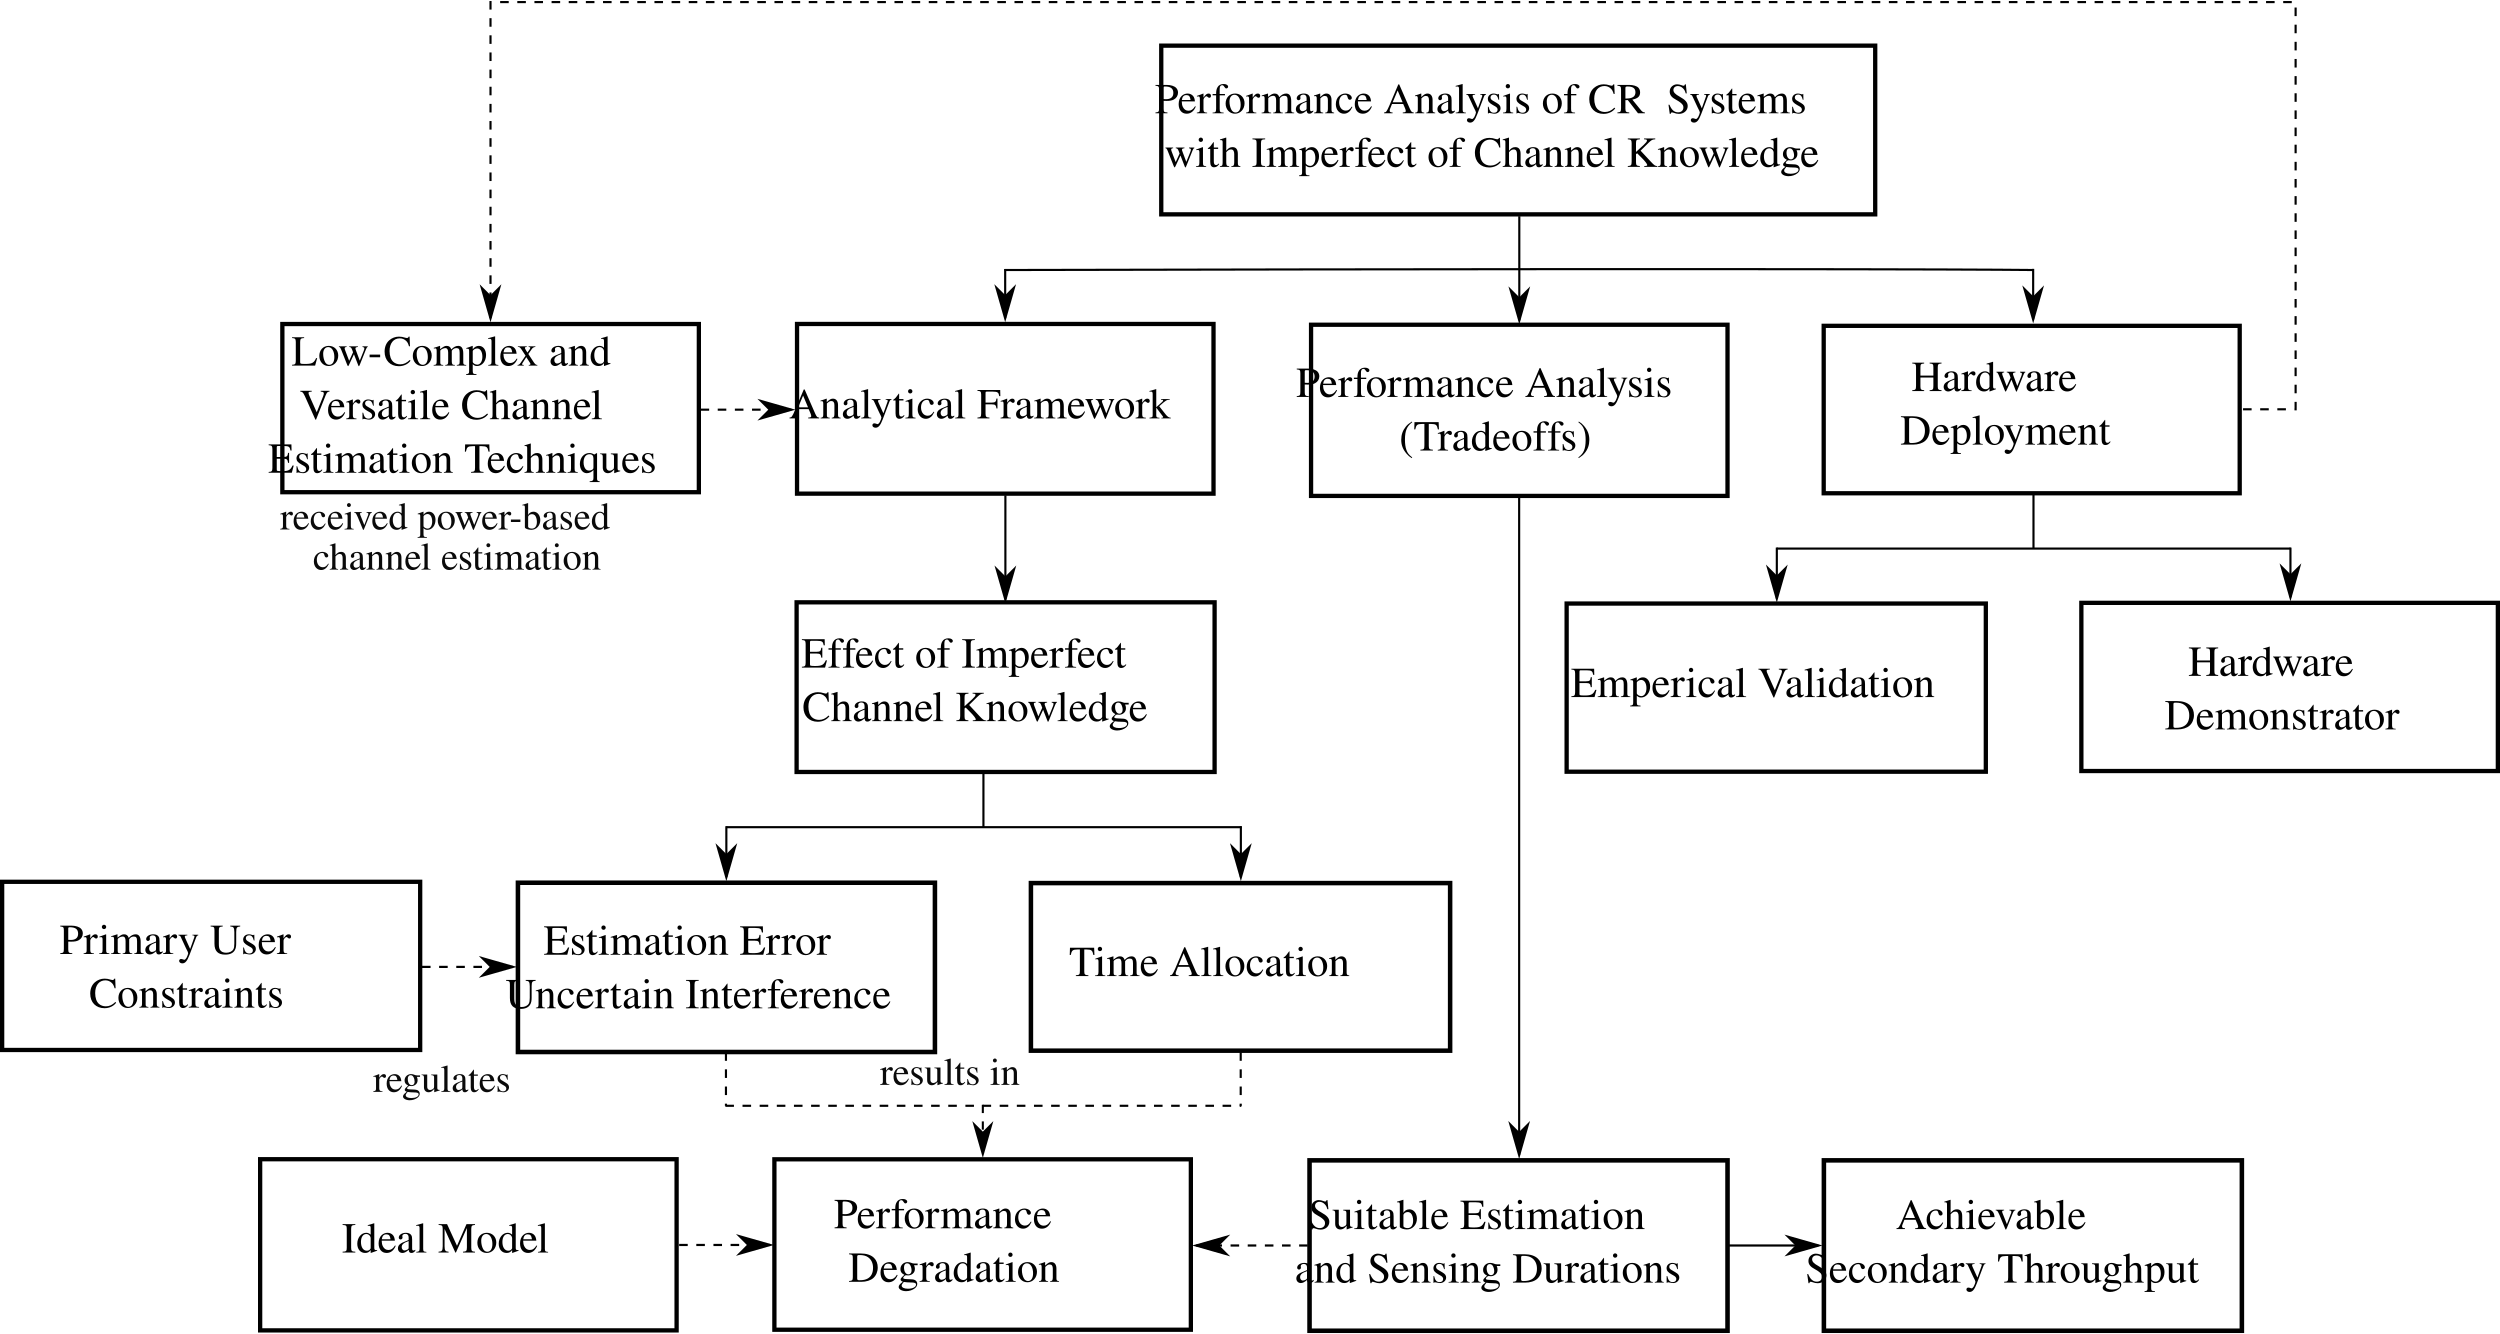
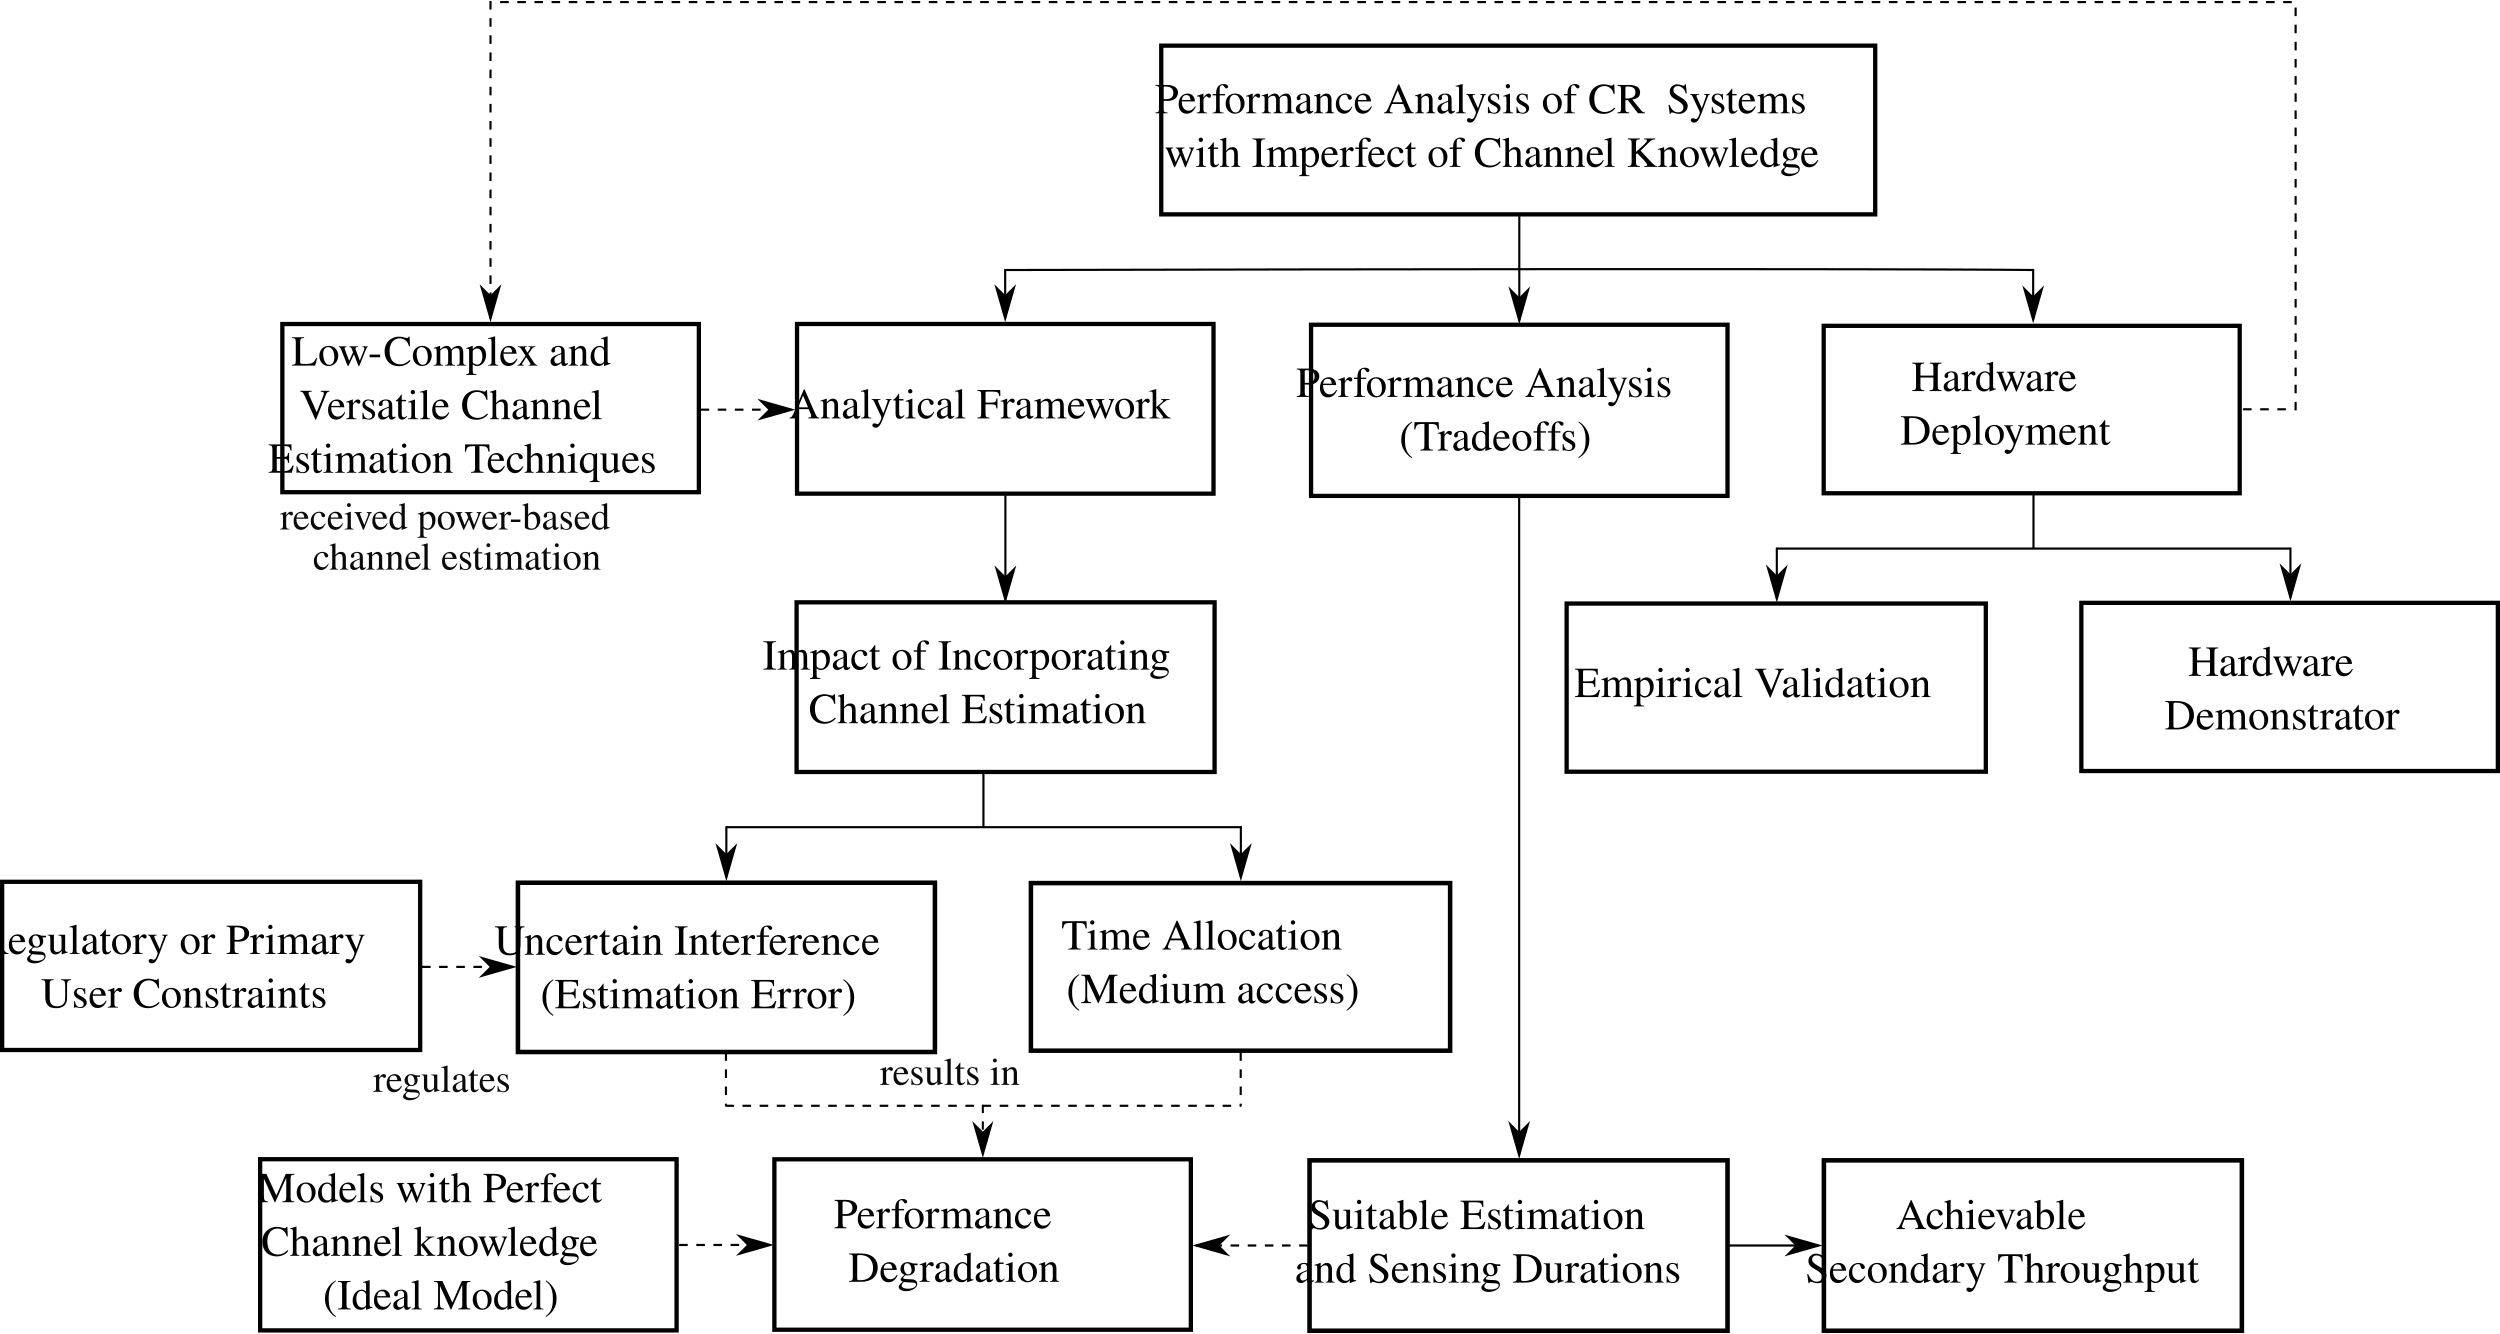
<svg xmlns="http://www.w3.org/2000/svg" width="1166.541" height="622.012" id="svg2" version="1.1">
  <defs id="defs4">
    <marker orient="auto" refY="0" refX="0" id="Arrow1Lend" style="overflow:visible">
      <path id="path4495" d="M 0,0 5,-5 -12.5,0 5,5 0,0 z" style="fill-rule:evenodd;stroke:#000000;stroke-width:1pt" transform="matrix(-0.8,0,0,-0.8,-10,0)" />
    </marker>
    <marker orient="auto" refY="0" refX="0" id="Arrow1Lstart" style="overflow:visible">
      <path id="path4492" d="M 0,0 5,-5 -12.5,0 5,5 0,0 z" style="fill-rule:evenodd;stroke:#000000;stroke-width:1pt" transform="matrix(0.8,0,0,0.8,10,0)" />
    </marker>
    <filter id="filter4023" color-interpolation-filters="sRGB">
      <feFlood id="feFlood4025" flood-opacity="0.7" flood-color="rgb(0,0,0)" result="flood" />
      <feComposite id="feComposite4027" in2="SourceGraphic" in="flood" operator="in" result="composite1" />
      <feGaussianBlur id="feGaussianBlur4029" stdDeviation="2" result="blur" />
      <feOffset id="feOffset4031" dx="4" dy="4" result="offset" />
      <feComposite id="feComposite4033" in2="offset" in="SourceGraphic" operator="over" result="composite2" />
    </filter>
    <filter id="filter4035" color-interpolation-filters="sRGB">
      <feFlood id="feFlood4037" flood-opacity="0.7" flood-color="rgb(0,0,0)" result="flood" />
      <feComposite id="feComposite4039" in2="SourceGraphic" in="flood" operator="in" result="composite1" />
      <feGaussianBlur id="feGaussianBlur4041" stdDeviation="2" result="blur" />
      <feOffset id="feOffset4043" dx="4" dy="4" result="offset" />
      <feComposite id="feComposite4045" in2="offset" in="SourceGraphic" operator="over" result="composite2" />
    </filter>
    <filter id="filter4047" color-interpolation-filters="sRGB">
      <feFlood id="feFlood4049" flood-opacity="0.7" flood-color="rgb(0,0,0)" result="flood" />
      <feComposite id="feComposite4051" in2="SourceGraphic" in="flood" operator="in" result="composite1" />
      <feGaussianBlur id="feGaussianBlur4053" stdDeviation="2" result="blur" />
      <feOffset id="feOffset4055" dx="4" dy="4" result="offset" />
      <feComposite id="feComposite4057" in2="offset" in="SourceGraphic" operator="over" result="composite2" />
    </filter>
    <filter id="filter4059" color-interpolation-filters="sRGB">
      <feFlood id="feFlood4061" flood-opacity="0.7" flood-color="rgb(0,0,0)" result="flood" />
      <feComposite id="feComposite4063" in2="SourceGraphic" in="flood" operator="in" result="composite1" />
      <feGaussianBlur id="feGaussianBlur4065" stdDeviation="2" result="blur" />
      <feOffset id="feOffset4067" dx="4" dy="4" result="offset" />
      <feComposite id="feComposite4069" in2="offset" in="SourceGraphic" operator="over" result="composite2" />
    </filter>
  </defs>
  <g id="layer1" transform="translate(336.1688,-441.3838)">
    <text xml:space="preserve" style="font-size:20px;font-style:normal;font-weight:normal;line-height:125%;letter-spacing:0px;word-spacing:0px;fill:#000000;fill-opacity:1;stroke:none;font-family:Sans" x="372.952" y="494.237" id="text3755-3">
      <tspan x="372.952" y="494.237" style="font-size:20px;text-align:center;text-anchor:middle;font-family:Times;-inkscape-font-specification:Times" id="tspan3055">Performance Analysis of CR  Systems</tspan>
      <tspan x="372.952" y="519.237" style="font-size:20px;text-align:center;text-anchor:middle;font-family:Times;-inkscape-font-specification:Times" id="tspan3057">with Imperfect of Channel Knowledge</tspan>
    </text>
    <rect style="fill:none;stroke:#000000;stroke-width:2;stroke-miterlimit:4;stroke-opacity:1;stroke-dasharray:none;stroke-dashoffset:0" id="rect2985-0" width="333.142" height="78.722" x="205.694" y="462.686" />
    <flowRoot xml:space="preserve" id="flowRoot4109" style="font-size:20px;font-style:normal;font-weight:normal;line-height:125%;letter-spacing:0px;word-spacing:0px;fill:#000000;fill-opacity:1;stroke:none;font-family:Sans">
      <flowRegion id="flowRegion4111">
        <rect id="rect4113" width="69.034" height="25.609" x="121.366" y="490.069" />
      </flowRegion>
      <flowPara id="flowPara4115" />
    </flowRoot>
    <rect y="592.555" x="35.739" height="79.174" width="194.337" id="rect3855" style="fill:none;stroke:#000000;stroke-width:2;stroke-miterlimit:4;stroke-opacity:1;stroke-dasharray:none;stroke-dashoffset:0" />
    <text id="text3857" y="636.604" x="133.995" style="font-size:20px;font-style:normal;font-weight:normal;line-height:125%;letter-spacing:0px;word-spacing:0px;fill:#000000;fill-opacity:1;stroke:none;font-family:Sans" xml:space="preserve">
      <tspan style="font-size:20px;text-align:center;text-anchor:middle;font-family:Times;-inkscape-font-specification:Times" y="636.604" x="133.995" id="tspan3026">Analytical Framework</tspan>
    </text>
    <text id="text3038" y="626.604" x="374.56" style="font-size:20px;font-style:normal;font-weight:normal;line-height:125%;letter-spacing:0px;word-spacing:0px;fill:#000000;fill-opacity:1;stroke:none;font-family:Sans" xml:space="preserve">
      <tspan style="font-size:20px;text-align:center;text-anchor:middle;font-family:Times;-inkscape-font-specification:Times" y="626.604" x="374.56" id="tspan3042">Performance Analysis</tspan>
      <tspan style="font-size:20px;text-align:center;text-anchor:middle;font-family:Times;-inkscape-font-specification:Times" y="651.604" x="374.56" id="tspan3046">(Tradeoffs)</tspan>
    </text>
-     <text id="text3050" y="752.884" x="131.771" style="font-size:20px;font-style:normal;font-weight:normal;line-height:125%;letter-spacing:0px;word-spacing:0px;fill:#000000;fill-opacity:1;stroke:none;font-family:Sans" xml:space="preserve">
-       <tspan style="font-size:20px;text-align:center;text-anchor:middle;font-family:Times;-inkscape-font-specification:Times" y="752.884" x="134.271" id="tspan3058">Effect of Imperfect </tspan>
-       <tspan style="font-size:20px;text-align:center;text-anchor:middle;font-family:Times;-inkscape-font-specification:Times" y="777.884" x="131.771" id="tspan3062">Channel Knowledge</tspan>
+     <text id="text3050" y="753.83" x="133.032" style="font-size:20px;font-style:normal;font-weight:normal;line-height:125%;letter-spacing:0px;word-spacing:0px;fill:#000000;fill-opacity:1;stroke:none;font-family:Sans" xml:space="preserve">
+       <tspan style="font-size:20px;text-align:center;text-anchor:middle;font-family:Times;-inkscape-font-specification:Times" y="753.83" x="135.532" id="tspan3058">Impact of Incorporating </tspan>
+       <tspan style="font-size:20px;text-align:center;text-anchor:middle;font-family:Times;-inkscape-font-specification:Times" y="778.83" x="133.032" id="tspan3062">Channel Estimation</tspan>
    </text>
    <rect style="fill:none;stroke:#000000;stroke-width:2;stroke-miterlimit:4;stroke-opacity:1;stroke-dasharray:none;stroke-dashoffset:0" id="rect3064" width="194.327" height="79.872" x="275.592" y="592.913" />
    <rect style="fill:none;stroke:#000000;stroke-width:2;stroke-miterlimit:4;stroke-opacity:1;stroke-dasharray:none;stroke-dashoffset:0" id="rect3066" width="195.043" height="79.163" x="35.538" y="722.436" />
    <rect y="593.421" x="514.797" height="78.128" width="194.112" id="rect3080" style="fill:none;stroke:#000000;stroke-width:2;stroke-miterlimit:4;stroke-opacity:1;stroke-dasharray:none;stroke-dashoffset:0" />
    <text xml:space="preserve" style="font-size:20px;font-style:normal;font-weight:normal;line-height:125%;letter-spacing:0px;word-spacing:0px;fill:#000000;fill-opacity:1;stroke:none;font-family:Sans" x="612.582" y="623.846" id="text3082">
      <tspan x="612.582" y="623.846" style="font-size:20px;text-align:center;text-anchor:middle;font-family:Times;-inkscape-font-specification:Times" id="tspan4208">Hardware</tspan>
      <tspan x="612.582" y="648.846" style="font-size:20px;text-align:center;text-anchor:middle;font-family:Times;-inkscape-font-specification:Times" id="tspan4212">Deployment</tspan>
    </text>
    <rect style="fill:none;stroke:#000000;stroke-width:2;stroke-miterlimit:4;stroke-opacity:1;stroke-dasharray:none;stroke-dashoffset:0" id="rect3100" width="195.601" height="78.472" x="394.848" y="723.007" />
    <text id="text3102" y="766.65" x="494.742" style="font-size:20px;font-style:normal;font-weight:normal;line-height:125%;letter-spacing:0px;word-spacing:0px;fill:#000000;fill-opacity:1;stroke:none;font-family:Sans" xml:space="preserve">
-       <tspan style="font-size:20px;text-align:center;text-anchor:middle;font-family:Times;-inkscape-font-specification:Times" y="766.65" x="494.742" id="tspan3110">Emperical Validation</tspan>
+       <tspan style="font-size:20px;text-align:center;text-anchor:middle;font-family:Times;-inkscape-font-specification:Times" y="766.65" x="494.742" id="tspan3110">Empirical Validation</tspan>
    </text>
    <rect y="722.68" x="635.026" height="78.476" width="194.346" id="rect3112" style="fill:none;stroke:#000000;stroke-width:2;stroke-miterlimit:4;stroke-opacity:1;stroke-dasharray:none;stroke-dashoffset:0" />
    <text xml:space="preserve" style="font-size:20px;font-style:normal;font-weight:normal;line-height:125%;letter-spacing:0px;word-spacing:0px;fill:#000000;fill-opacity:1;stroke:none;font-family:Sans" x="741.665" y="756.745" id="text3114">
      <tspan x="741.665" y="756.745" style="font-size:20px;text-align:center;text-anchor:middle;font-family:Times;-inkscape-font-specification:Times" id="tspan3122">Hardware</tspan>
      <tspan x="741.665" y="781.745" style="font-size:20px;text-align:center;text-anchor:middle;font-family:Times;-inkscape-font-specification:Times" id="tspan4216">Demonstrator</tspan>
    </text>
    <rect style="fill:none;stroke:#000000;stroke-width:2;stroke-miterlimit:4;stroke-opacity:1;stroke-dasharray:none;stroke-dashoffset:0" id="rect3124" width="194.346" height="78.476" x="-204.418" y="592.579" />
    <text id="text3126" y="611.975" x="-107.429" style="font-size:20px;font-style:normal;font-weight:normal;line-height:125%;letter-spacing:0px;word-spacing:0px;fill:#000000;fill-opacity:1;stroke:none;font-family:Sans" xml:space="preserve">
      <tspan style="font-size:20px;text-align:center;text-anchor:middle;font-family:Times;-inkscape-font-specification:Times" y="611.975" x="-104.929" id="tspan3144">Low-Complex and </tspan>
      <tspan style="font-size:20px;text-align:center;text-anchor:middle;font-family:Times;-inkscape-font-specification:Times" y="636.975" x="-107.429" id="tspan3243">Versatile Channel</tspan>
      <tspan style="font-size:20px;text-align:center;text-anchor:middle;font-family:Times;-inkscape-font-specification:Times" y="661.975" x="-107.429" id="tspan3247">Estimation Techniques</tspan>
    </text>
    <rect style="fill:none;stroke:#000000;stroke-width:2.117;stroke-miterlimit:4;stroke-opacity:1;stroke-dasharray:none;stroke-dashoffset:0" id="rect3177" width="194.577" height="78.986" x="-94.494" y="853.282" />
    <text id="text3179" y="886.872" x="2.685" style="font-size:20px;font-style:normal;font-weight:normal;line-height:125%;letter-spacing:0px;word-spacing:0px;fill:#000000;fill-opacity:1;stroke:none;font-family:Sans" xml:space="preserve">
-       <tspan id="tspan3183" style="font-size:20px;text-align:center;text-anchor:middle;font-family:Times;-inkscape-font-specification:Times" y="886.872" x="2.685">Estimation Error</tspan>
-       <tspan style="font-size:20px;text-align:center;text-anchor:middle;font-family:Times;-inkscape-font-specification:Times" y="911.872" x="2.685" id="tspan3189">Uncertain Interference</tspan>
+       <tspan style="font-size:20px;text-align:center;text-anchor:middle;font-family:Times;-inkscape-font-specification:Times" y="886.872" x="2.685" id="tspan3189">Uncertain Interference</tspan>
+       <tspan style="font-size:20px;text-align:center;text-anchor:middle;font-family:Times;-inkscape-font-specification:Times" y="911.872" x="2.685" id="tspan3194">(Estimation Error)</tspan>
    </text>
    <flowRoot xml:space="preserve" id="flowRoot3215" style="font-size:20px;font-style:normal;font-weight:normal;line-height:125%;letter-spacing:0px;word-spacing:0px;fill:#000000;fill-opacity:1;stroke:none;font-family:Sans">
      <flowRegion id="flowRegion3217">
        <rect id="rect3219" width="85.136" height="37.307" x="727.963" y="831.39" />
      </flowRegion>
      <flowPara id="flowPara3221" />
    </flowRoot>
    <rect y="852.847" x="-335.169" height="78.474" width="195.061" id="rect4025" style="fill:none;stroke:#000000;stroke-width:2;stroke-miterlimit:4;stroke-opacity:1;stroke-dasharray:none;stroke-dashoffset:0" />
-     <text xml:space="preserve" style="font-size:20px;font-style:normal;font-weight:normal;line-height:125%;letter-spacing:0px;word-spacing:0px;fill:#000000;fill-opacity:1;stroke:none;font-family:Sans" x="-236.192" y="886.546" id="text4027">
-       <tspan id="tspan4031" x="-236.192" y="886.546" style="font-size:20px;text-align:center;text-anchor:middle;font-family:Times;-inkscape-font-specification:Times">Primary User</tspan>
-       <tspan x="-236.192" y="911.546" style="font-size:20px;text-align:center;text-anchor:middle;font-family:Times;-inkscape-font-specification:Times" id="tspan4035">Constraints</tspan>
+     <text xml:space="preserve" style="font-size:20px;font-style:normal;font-weight:normal;line-height:125%;letter-spacing:0px;word-spacing:0px;fill:#000000;fill-opacity:1;stroke:none;font-family:Sans" x="-237.276" y="886.546" id="text4027">
+       <tspan id="tspan4031" x="-237.276" y="886.546" style="font-size:20px;text-align:center;text-anchor:middle;font-family:Times;-inkscape-font-specification:Times">Regulatory or Primary</tspan>
+       <tspan x="-237.276" y="911.546" style="font-size:20px;text-align:center;text-anchor:middle;font-family:Times;-inkscape-font-specification:Times" id="tspan4035">User Constraints</tspan>
    </text>
    <rect style="fill:none;stroke:#000000;stroke-width:2;stroke-miterlimit:4;stroke-opacity:1;stroke-dasharray:none;stroke-dashoffset:0" id="rect4059" width="194.332" height="79.523" x="25.172" y="982.334" />
    <text id="text4061" y="1014.505" x="121.991" style="font-size:20px;font-style:normal;font-weight:normal;line-height:125%;letter-spacing:0px;word-spacing:0px;fill:#000000;fill-opacity:1;stroke:none;font-family:Sans" xml:space="preserve">
      <tspan style="font-size:20px;text-align:center;text-anchor:middle;font-family:Times;-inkscape-font-specification:Times" y="1014.505" x="124.491" id="tspan4071">Performance </tspan>
      <tspan style="font-size:20px;text-align:center;text-anchor:middle;font-family:Times;-inkscape-font-specification:Times" y="1039.505" x="121.991" id="tspan4214">Degradation</tspan>
    </text>
    <path style="fill:none;stroke:#000000;stroke-width:0.967;stroke-linecap:butt;stroke-linejoin:round;stroke-miterlimit:4;stroke-opacity:1;stroke-dasharray:3.868, 3.868;stroke-dashoffset:0;marker-end:url(#Arrow1Lend)" d="m 122.435,956.897 c 0,22.919 0,22.919 0,22.919" id="path4067" />
    <rect style="fill:none;stroke:#000000;stroke-width:2;stroke-miterlimit:4;stroke-opacity:1;stroke-dasharray:none;stroke-dashoffset:0" id="rect4059-0" width="194.327" height="79.872" x="-214.782" y="982.292" />
-     <text id="text4061-2" y="1025.832" x="-115.335" style="font-size:20px;font-style:normal;font-weight:normal;line-height:125%;letter-spacing:0px;word-spacing:0px;fill:#000000;fill-opacity:1;stroke:none;font-family:Sans" xml:space="preserve">
-       <tspan style="font-size:20px;text-align:center;text-anchor:middle;font-family:Times;-inkscape-font-specification:Times" y="1025.832" x="-115.335" id="tspan4071-4">Ideal Model</tspan>
+     <text id="text4061-2" y="1002.362" x="-117.5" style="font-size:20px;font-style:normal;font-weight:normal;line-height:125%;letter-spacing:0px;word-spacing:0px;fill:#000000;fill-opacity:1;stroke:none;font-family:Sans" xml:space="preserve">
+       <tspan style="font-size:20px;text-align:center;text-anchor:middle;font-family:Times;-inkscape-font-specification:Times" y="1002.362" x="-115" id="tspan3114">Models with Perfect </tspan>
+       <tspan style="font-size:20px;text-align:center;text-anchor:middle;font-family:Times;-inkscape-font-specification:Times" y="1027.362" x="-117.5" id="tspan3184">Channel knowledge</tspan>
+       <tspan style="font-size:20px;text-align:center;text-anchor:middle;font-family:Times;-inkscape-font-specification:Times" y="1052.362" x="-117.5" id="tspan3188">(Ideal Model)</tspan>
    </text>
    <text xml:space="preserve" style="font-size:20px;font-style:normal;font-weight:normal;line-height:125%;letter-spacing:0px;word-spacing:0px;fill:#000000;fill-opacity:1;stroke:none;font-family:Sans" x="371.117" y="1014.876" id="text4145">
      <tspan x="371.117" y="1014.876" style="font-size:20px;text-align:center;text-anchor:middle;font-family:Times;-inkscape-font-specification:Times" id="tspan4406">Suitable Estimation</tspan>
      <tspan x="371.117" y="1039.876" style="font-size:20px;text-align:center;text-anchor:middle;font-family:Times;-inkscape-font-specification:Times" id="tspan3937">and Sensing Durations</tspan>
    </text>
    <rect y="982.822" x="274.886" height="79.512" width="195.038" id="rect4151" style="fill:none;stroke:#000000;stroke-width:2.124;stroke-miterlimit:4;stroke-opacity:1;stroke-dasharray:none;stroke-dashoffset:0" />
    <path style="fill:none;stroke:#000000;stroke-width:1;stroke-linecap:butt;stroke-linejoin:miter;stroke-miterlimit:4;stroke-opacity:1;stroke-dasharray:none;marker-start:none;marker-mid:none;marker-end:url(#Arrow1Lend)" d="m 372.761,542.277 c 0,48.557 0,48.557 0,48.557" id="path4155" />
    <rect y="853.446" x="144.872" height="78.2" width="195.614" id="rect4173" style="fill:none;stroke:#000000;stroke-width:2.105;stroke-miterlimit:4;stroke-opacity:1;stroke-dasharray:none;stroke-dashoffset:0" />
-     <text xml:space="preserve" style="font-size:20px;font-style:normal;font-weight:normal;line-height:125%;letter-spacing:0px;word-spacing:0px;fill:#000000;fill-opacity:1;stroke:none;font-family:Sans" x="241.172" y="896.831" id="text4175">
-       <tspan x="241.172" y="896.831" style="font-size:20px;text-align:center;text-anchor:middle;font-family:Times;-inkscape-font-specification:Times" id="tspan4177">Time Allocation</tspan>
+     <text xml:space="preserve" style="font-size:20px;font-style:normal;font-weight:normal;line-height:125%;letter-spacing:0px;word-spacing:0px;fill:#000000;fill-opacity:1;stroke:none;font-family:Sans" x="242.798" y="884.457" id="text4175">
+       <tspan x="242.798" y="884.457" style="font-size:20px;text-align:center;text-anchor:middle;font-family:Times;-inkscape-font-specification:Times" id="tspan4177">Time Allocation</tspan>
+       <tspan x="242.798" y="909.457" style="font-size:20px;text-align:center;text-anchor:middle;font-family:Times;-inkscape-font-specification:Times" id="tspan3198">(Medium access)</tspan>
    </text>
    <path style="fill:none;stroke:#000000;stroke-width:1;stroke-linecap:butt;stroke-linejoin:miter;stroke-miterlimit:4;stroke-opacity:1;stroke-dasharray:none" d="m 132.589,567.377 c 413.141,-0.944 480.202,0 480.202,0 l 0,0" id="path5854" />
    <path style="fill:none;stroke:#000000;stroke-width:1;stroke-linecap:butt;stroke-linejoin:miter;stroke-miterlimit:4;stroke-opacity:1;stroke-dasharray:none;marker-start:none;marker-end:url(#Arrow1Lend)" d="m 132.865,566.902 0,22.915" id="path6592" />
    <path style="fill:none;stroke:#000000;stroke-width:1;stroke-linecap:butt;stroke-linejoin:miter;stroke-miterlimit:4;stroke-opacity:1;stroke-dasharray:none;marker-end:url(#Arrow1Lend)" d="m 612.537,566.848 0,23.528" id="path7514" />
    <path id="path7884" d="m 372.691,673.169 c 0,307.109 0,307.109 0,307.109" style="fill:none;stroke:#000000;stroke-width:1;stroke-linecap:butt;stroke-linejoin:miter;stroke-miterlimit:4;stroke-opacity:1;stroke-dasharray:none;marker-end:url(#Arrow1Lend)" />
    <path style="fill:none;stroke:#000000;stroke-width:1;stroke-linecap:butt;stroke-linejoin:miter;stroke-miterlimit:4;stroke-opacity:1;stroke-dasharray:none;marker-end:url(#Arrow1Lend)" d="m 132.962,672.52 c 0,48.559 0,48.559 0,48.559" id="path7886" />
    <path id="path7888" d="m 612.691,671.144 c 0,26.311 0,26.311 0,26.311" style="fill:none;stroke:#000000;stroke-width:1;stroke-linecap:butt;stroke-linejoin:miter;stroke-miterlimit:4;stroke-opacity:1;stroke-dasharray:none;marker-end:none" />
    <path style="fill:none;stroke:#000000;stroke-width:1;stroke-linecap:butt;stroke-linejoin:miter;stroke-miterlimit:4;stroke-opacity:1;stroke-dasharray:none" d="m 492.799,697.362 239.916,0 0,0" id="path8076" />
    <path style="fill:none;stroke:#000000;stroke-width:1;stroke-linecap:butt;stroke-linejoin:miter;stroke-miterlimit:4;stroke-opacity:1;stroke-dasharray:none;marker-end:url(#Arrow1Lend)" d="m 732.592,696.908 c 0,23.176 0,23.176 0,23.176" id="path8078" />
    <path id="path8264" d="m 492.926,696.913 c 0,23.74 0,23.74 0,23.74" style="fill:none;stroke:#000000;stroke-width:1;stroke-linecap:butt;stroke-linejoin:miter;stroke-miterlimit:4;stroke-opacity:1;stroke-dasharray:none;marker-end:url(#Arrow1Lend)" />
    <path style="fill:none;stroke:#000000;stroke-width:1;stroke-linecap:butt;stroke-linejoin:miter;stroke-miterlimit:4;stroke-opacity:1;stroke-dasharray:none;marker-end:none" d="m 122.716,801.144 c 0,26.311 0,26.311 0,26.311" id="path8268" />
    <path id="path8270" d="m 2.691,827.362 240.503,0 0,0" style="fill:none;stroke:#000000;stroke-width:1;stroke-linecap:butt;stroke-linejoin:miter;stroke-miterlimit:4;stroke-opacity:1;stroke-dasharray:none" />
    <path id="path8272" d="m 242.836,826.913 c 0,23.74 0,23.74 0,23.74" style="fill:none;stroke:#000000;stroke-width:1;stroke-linecap:butt;stroke-linejoin:miter;stroke-miterlimit:4;stroke-opacity:1;stroke-dasharray:none;marker-end:url(#Arrow1Lend)" />
    <path style="fill:none;stroke:#000000;stroke-width:1;stroke-linecap:butt;stroke-linejoin:miter;stroke-miterlimit:4;stroke-opacity:1;stroke-dasharray:none;marker-end:url(#Arrow1Lend)" d="m 2.757,826.913 c 0,23.74 0,23.74 0,23.74" id="path8274" />
    <text id="text3927" y="1014.876" x="611.117" style="font-size:20px;font-style:normal;font-weight:normal;line-height:125%;letter-spacing:0px;word-spacing:0px;fill:#000000;fill-opacity:1;stroke:none;font-family:Sans" xml:space="preserve">
      <tspan style="font-size:20px;text-align:center;text-anchor:middle;font-family:Times;-inkscape-font-specification:Times" y="1014.876" x="611.117" id="tspan3929">Achievable</tspan>
      <tspan id="tspan3931" style="font-size:20px;text-align:center;text-anchor:middle;font-family:Times;-inkscape-font-specification:Times" y="1039.876" x="611.117">Secondary Throughput</tspan>
    </text>
    <rect style="fill:none;stroke:#000000;stroke-width:2.124;stroke-miterlimit:4;stroke-opacity:1;stroke-dasharray:none;stroke-dashoffset:0" id="rect3933" width="195.038" height="79.512" x="514.886" y="982.822" />
    <path style="fill:none;stroke:#000000;stroke-width:1;stroke-linecap:butt;stroke-linejoin:miter;stroke-miterlimit:4;stroke-opacity:1;stroke-dasharray:none;marker-start:none;marker-mid:none;marker-end:url(#Arrow1Lend)" d="m 469.986,1022.554 c 42.345,0 42.345,0 42.345,0" id="path3939" />
    <path style="fill:none;stroke:#000000;stroke-width:1;stroke-linecap:butt;stroke-linejoin:miter;stroke-miterlimit:4;stroke-opacity:1;stroke-dasharray:4, 4;stroke-dashoffset:0;marker-end:none" d="m 2.575,932.362 c 0,25 0,25 0,25" id="path5415" />
    <path id="path5785" d="m 242.767,932.362 c 0,25 0,25 0,25" style="fill:none;stroke:#000000;stroke-width:1;stroke-linecap:butt;stroke-linejoin:miter;stroke-miterlimit:4;stroke-opacity:1;stroke-dasharray:4, 4;stroke-dashoffset:0;marker-end:none" />
    <path style="fill:none;stroke:#000000;stroke-width:1;stroke-linecap:butt;stroke-linejoin:miter;stroke-miterlimit:4;stroke-opacity:1;stroke-dasharray:4, 4;stroke-dashoffset:0" d="m 2.301,957.362 240.763,0" id="path5787" />
    <path id="path6341" d="m -139.266,892.554 c 42.345,0 42.345,0 42.345,0" style="fill:none;stroke:#000000;stroke-width:1;stroke-linecap:butt;stroke-linejoin:miter;stroke-miterlimit:4;stroke-opacity:1;stroke-dasharray:4, 4;stroke-dashoffset:0;marker-start:none;marker-mid:none;marker-end:url(#Arrow1Lend)" />
    <path style="fill:none;stroke:#000000;stroke-width:1;stroke-linecap:butt;stroke-linejoin:miter;stroke-miterlimit:4;stroke-opacity:1;stroke-dasharray:4, 4;stroke-dashoffset:0;marker-start:none;marker-mid:none;marker-end:url(#Arrow1Lend)" d="m -9.266,632.554 c 42.345,0 42.345,0 42.345,0" id="path6527" />
    <path style="fill:none;stroke:#000000;stroke-width:1;stroke-linecap:butt;stroke-linejoin:miter;stroke-miterlimit:4;stroke-opacity:1;stroke-dasharray:4, 4;stroke-dashoffset:0;marker-start:none" d="m 710.47,632.365 24.534,0 0,-190.481" id="path6535" />
    <path style="fill:none;stroke:#000000;stroke-width:1;stroke-linecap:butt;stroke-linejoin:miter;stroke-miterlimit:4;stroke-opacity:1;stroke-dasharray:4, 4;stroke-dashoffset:0;marker-start:url(#Arrow1Lstart);marker-end:none" d="m -107.291,589.859 0,-147.5 842.569,0" id="path6537" />
    <path id="path8011" d="m 222.038,1022.554 c 52.317,0 52.317,0 52.317,0" style="fill:none;stroke:#000000;stroke-width:1;stroke-linecap:butt;stroke-linejoin:miter;stroke-miterlimit:4;stroke-opacity:1;stroke-dasharray:4, 4;stroke-dashoffset:0;marker-start:url(#Arrow1Lstart);marker-mid:none;marker-end:none" />
    <text id="text8566" y="433.846" x="305.332" style="font-size:20px;font-style:normal;font-weight:normal;line-height:125%;letter-spacing:0px;word-spacing:0px;fill:#0a0a0a;fill-opacity:1;stroke:none;font-family:Sans" xml:space="preserve">
      <tspan id="tspan8570" style="font-size:18px;text-align:center;text-anchor:middle;fill:#0a0a0a;fill-opacity:1;font-family:Times;-inkscape-font-specification:Times" y="433.846" x="305.332">deployment perspective</tspan>
    </text>
    <path style="fill:none;stroke:#000000;stroke-width:1;stroke-linecap:butt;stroke-linejoin:miter;stroke-miterlimit:4;stroke-opacity:1;stroke-dasharray:4, 4;stroke-dashoffset:0;marker-start:none;marker-mid:none;marker-end:url(#Arrow1Lend)" d="m -19.266,1022.304 c 42.345,0 42.345,0 42.345,0" id="path8574" />
    <text xml:space="preserve" style="font-size:20px;font-style:normal;font-weight:normal;line-height:125%;letter-spacing:0px;word-spacing:0px;fill:#0a0a0a;fill-opacity:1;stroke:none;font-family:Sans" x="-109.918" y="688.432" id="text8576">
      <tspan x="-108.043" y="688.432" style="font-size:18px;text-align:center;text-anchor:middle;fill:#0a0a0a;fill-opacity:1;font-family:Times;-inkscape-font-specification:Times" id="tspan8578">received power-based </tspan>
      <tspan x="-109.918" y="707.182" style="font-size:18px;text-align:center;text-anchor:middle;fill:#0a0a0a;fill-opacity:1;font-family:Times;-inkscape-font-specification:Times" id="tspan8580">channel estimation</tspan>
    </text>
    <text id="text8582" y="1080.846" x="0.082" style="font-size:20px;font-style:normal;font-weight:normal;line-height:125%;letter-spacing:0px;word-spacing:0px;fill:#0a0a0a;fill-opacity:1;stroke:none;font-family:Sans" xml:space="preserve">
      <tspan id="tspan8586" style="font-size:18px;text-align:center;text-anchor:middle;fill:#0a0a0a;fill-opacity:1;font-family:Times;-inkscape-font-specification:Times" y="1080.846" x="0.082">benchmarking</tspan>
    </text>
    <text xml:space="preserve" style="font-size:20px;font-style:normal;font-weight:normal;line-height:125%;letter-spacing:0px;word-spacing:0px;fill:#0a0a0a;fill-opacity:1;stroke:none;font-family:Sans" x="120.082" y="947.596" id="text8604">
      <tspan x="120.082" y="947.596" style="font-size:18px;text-align:center;text-anchor:middle;fill:#0a0a0a;fill-opacity:1;font-family:Times;-inkscape-font-specification:Times" id="tspan8606">results in</tspan>
    </text>
    <text id="text8608" y="1082.096" x="246.082" style="font-size:20px;font-style:normal;font-weight:normal;line-height:125%;letter-spacing:0px;word-spacing:0px;fill:#0a0a0a;fill-opacity:1;stroke:none;font-family:Sans" xml:space="preserve">
      <tspan id="tspan8610" style="font-size:18px;text-align:center;text-anchor:middle;fill:#0a0a0a;fill-opacity:1;font-family:Times;-inkscape-font-specification:Times" y="1082.096" x="246.082">controls</tspan>
    </text>
    <text xml:space="preserve" style="font-size:20px;font-style:normal;font-weight:normal;line-height:125%;letter-spacing:0px;word-spacing:0px;fill:#0a0a0a;fill-opacity:1;stroke:none;font-family:Sans" x="-117" y="950.862" id="text8612">
      <tspan x="-117" y="950.862" style="font-size:18px;text-align:center;text-anchor:middle;fill:#0a0a0a;fill-opacity:1;font-family:Times;-inkscape-font-specification:Times" id="tspan8614">regulates</tspan>
    </text>
  </g>
</svg>
